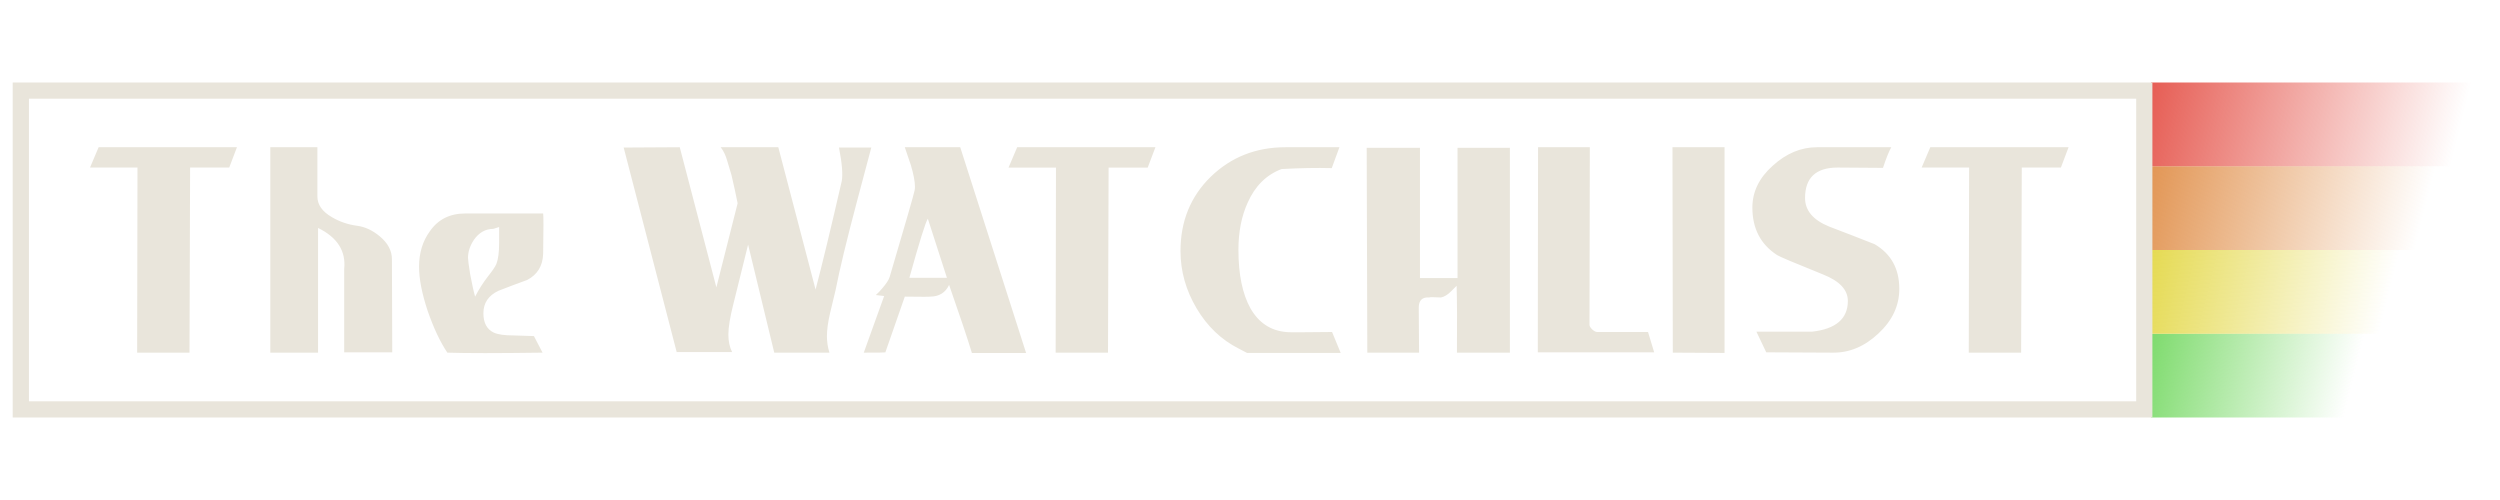
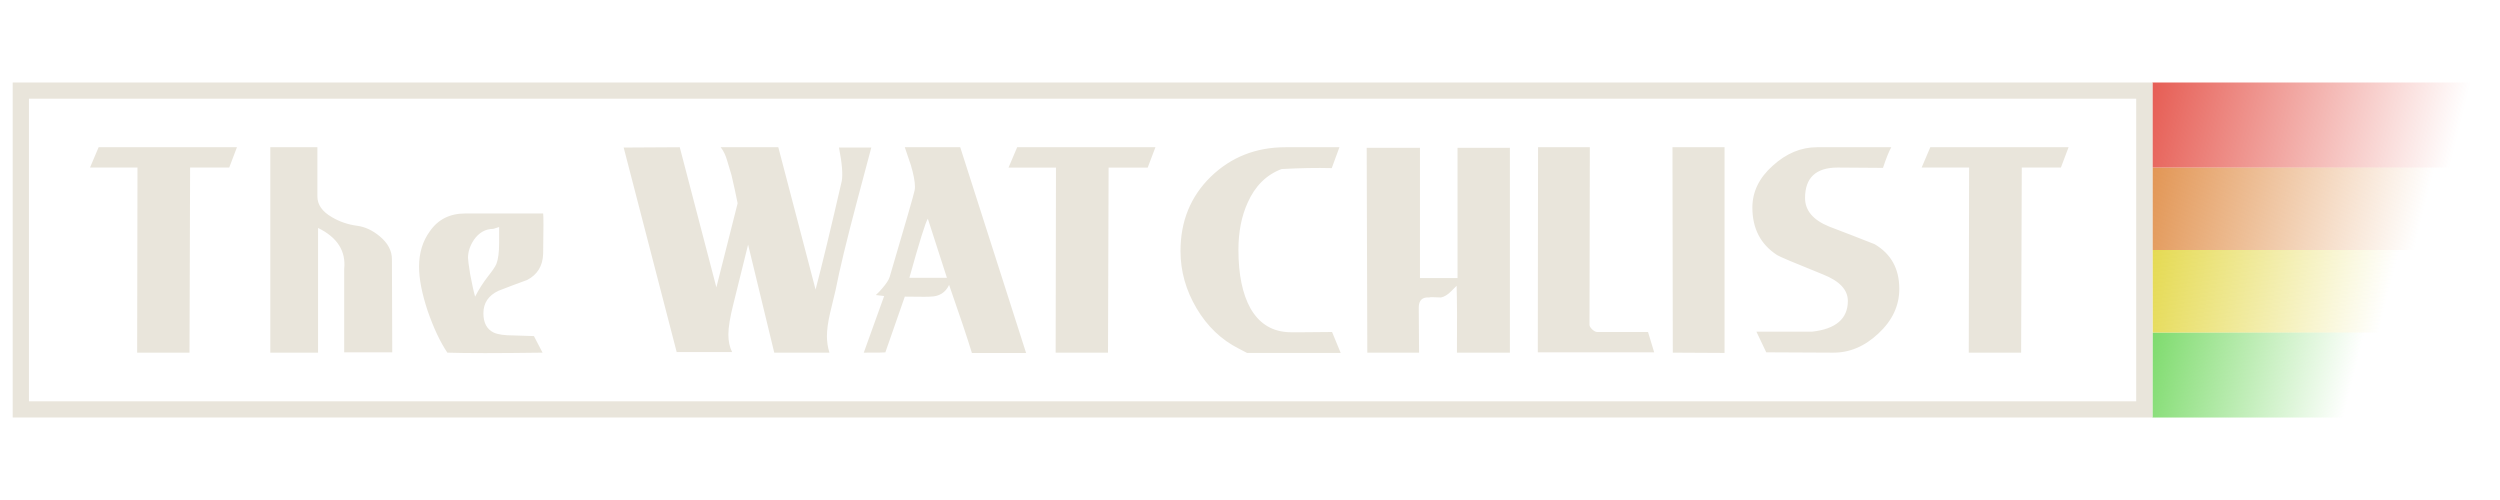
<svg xmlns="http://www.w3.org/2000/svg" version="1.2" viewBox="0 0 1000 200" width="1000" height="200">
  <defs>
-     <linearGradient id="g1" x2="1" gradientUnits="userSpaceOnUse" gradientTransform="matrix(134,33.5,-15.765,63.059,860.415,133.5)">
+     <linearGradient id="g1" x2="1" gradientUnits="userSpaceOnUse" gradientTransform="matrix(133.176,33.294,-15.826,63.303,860.906,133.358)">
      <stop offset="0" stop-color="#7edb6d" />
      <stop offset=".6" stop-color="#7edb6d" stop-opacity="0" />
    </linearGradient>
-     <linearGradient id="g2" x2="1" gradientUnits="userSpaceOnUse" gradientTransform="matrix(134,33.5,-15.765,63.059,860.415,100)">
+     <linearGradient id="g2" x2="1" gradientUnits="userSpaceOnUse" gradientTransform="matrix(132.979,33.245,-15.588,62.353,860.987,99.873)">
      <stop offset="0" stop-color="#e5da52" />
      <stop offset=".7" stop-color="#e5da52" stop-opacity="0" />
    </linearGradient>
-     <linearGradient id="g3" x2="1" gradientUnits="userSpaceOnUse" gradientTransform="matrix(134,33.5,-15.765,63.059,860.415,66.5)">
+     <linearGradient id="g3" x2="1" gradientUnits="userSpaceOnUse" gradientTransform="matrix(132.979,33.245,-15.591,62.362,860.986,66.878)">
      <stop offset="0" stop-color="#e29655" />
      <stop offset=".8" stop-color="#e29655" stop-opacity="0" />
    </linearGradient>
-     <linearGradient id="g4" x2="1" gradientUnits="userSpaceOnUse" gradientTransform="matrix(134,33.5,-15.765,63.059,860.415,33)">
+     <linearGradient id="g4" x2="1" gradientUnits="userSpaceOnUse" gradientTransform="matrix(133.214,33.304,-15.826,63.303,860.868,33.348)">
      <stop offset="0" stop-color="#e65d54" />
      <stop offset=".9" stop-color="#e65d54" stop-opacity="0" />
    </linearGradient>
  </defs>
  <style>
		.s0 { fill: url(#g1) } 
		.s1 { fill: url(#g2) } 
		.s2 { fill: url(#g3) } 
		.s3 { fill: url(#g4) } 
		.s4 { fill: #e9e5db } 
	</style>
-   <g id="Folder 3">
-     <g id="Folder 2">
-       <path id="Shape 2 copy 3" fill-rule="evenodd" class="s0" d="m994.42 133.5v33.5h-134v-33.5z" />
-       <path id="Shape 2 copy 2" fill-rule="evenodd" class="s1" d="m994.42 100v33.5h-134v-33.5z" />
-       <path id="Shape 2 copy" fill-rule="evenodd" class="s2" d="m994.42 66.5v33.5h-134v-33.5z" />
-       <path id="Shape 2" fill-rule="evenodd" class="s3" d="m994.42 33v33.5h-134v-33.5z" />
+   <g id="Full Logo">
+     <g id="Prism">
+       <path id="Green" fill-rule="evenodd" class="s0" d="m994 133v34h-133.04l0.04-34z" />
+       <path id="Yellow" fill-rule="evenodd" class="s1" d="m994 100v33h-133l-0.04-33z" />
+       <path id="Orange" fill-rule="evenodd" class="s2" d="m994 67v33h-133.04v-33z" />
+       <path id="Red" fill-rule="evenodd" class="s3" d="m994 33v34h-133.04v-34z" />
    </g>
-     <g id="Folder 1">
-       <path id="The WATCHLIST" fill-rule="evenodd" class="s4" d="m39.45 58.89h55.33l-3.09 8.13h-15.65l-0.24 74.04h-20.94l0.13-74.04h-18.98zm117.32 44.85l0.13 37.19h-19.22v-33.37q1.11-10.72-10.46-16.38v49.88h-19.1v-82.17h18.84v19.71q0 4.93 5.8 8.26 4.56 2.72 10.09 3.45 4.69 0.61 9.01 4.18 4.93 4.08 4.91 9.25zm60.49-2.21q-0.24 7.26-6.4 10.46-5.79 2.1-11.47 4.32-6.03 2.84-6.03 9 0 5.77 4.19 7.75 2.46 1.11 7.76 1.11 0.99 0 8.26 0.26l3.45 6.63q-26.86 0.37-38.08 0-4.3-6.4-7.89-16.75-3.43-10.35-3.43-17.61 0-8.26 4.3-14.16 4.93-7.15 14.18-7.15h31.16q0.24 1.23 0 16.14zm-17.61-4.32q0-7.63 0-6.4l-2.34 0.74q-4.69 0-7.78 4.43-2.33 3.56-2.33 7.15 0 1.1 0.86 6.53 1.13 6.03 1.99 8.99 2.21-4.32 5.17-8.13 2.57-3.2 3.33-4.93 1.1-2.83 1.1-8.38zm134.58 18.84q-1.1 4.57-2.22 9.26-1.24 5.42-1.24 9.12 0 3.43 1 6.63h-22.07l-10.46-43.22-5.92 23.88q-1.97 7.78-1.97 12.08 0 4.06 1.49 7.02h-22.17l-21.2-81.8 22.43-0.13 14.65 56.06 8.5-33.63q-1.11-5.66-2.47-11.34-0.86-2.84-1.73-5.77-0.86-3.1-2.57-5.32h23.04l14.91 56.93q3.81-14.42 10.47-43.38 0.73-4.06-1.11-13.42h12.93q-3.09 11.45-5.67 21.31-6.28 23.66-8.62 35.72zm49.86-57.16l26.35 82.3h-21.68q-2.57-8.49-9.12-27.23-2.2 4.69-7.63 4.69 0 0.13-10.09 0l-7.78 22.3q-0.24 0.11-8.63 0.11l8.15-22.65-3.33-0.39q1.47-1.34 2.47-2.57 2.57-2.96 3.07-4.69 9.61-32.53 9.98-34.62 0.13-0.61 0.13-1.47 0-3.07-1.6-8.5-1.23-3.59-2.46-7.28zm-20.34 52.24h15.02l-7.63-23.65q-1.36 1.97-7.39 23.65zm43.12-52.24h55.3l-3.09 8.15h-15.64l-0.24 74.02h-20.94l0.13-74.02h-18.98zm125.96 73.91l3.44 8.37h-37.46l-3.31-1.73q-10.48-5.3-16.88-16.13-6.42-10.84-6.42-22.9 0-17.88 12.09-29.7 12.19-11.82 29.93-11.82h21.55l-3.07 8.36q-8.99-0.24-20.08 0.37-9.12 3.46-13.55 13.44-3.7 8.13-3.7 18.85 0 14.78 4.8 23.4 4.93 8.63 14.18 9.49 0 0.24 18.48 0zm71.13-73.68v81.94h-21.18q0.13-18.48-0.13-26.74-0.11 0.11-2.21 2.21-2.09 2.09-4.06 2.46-4.82-0.24-4.56 0-4.32-0.37-4.32 4.07l0.13 18h-20.71l-0.24-81.94h21.31v52.11h15.02v-52.11zm11.26-0.23h20.71l-0.13 71.08q0 0.74 1.12 1.84 1.11 0.99 1.97 0.99h20.32l2.46 8.13h-46.55zm74.6 0v82.28l-20.7-0.11-0.13-82.17zm37 0h29.7q-1.36 2.33-3.33 8.26l-18.11-0.13q-13.06 0-13.06 12.19 0 7.52 9.73 11.45 9.12 3.46 18.11 7.02 9.86 5.8 9.86 17.88 0 10.09-8.37 17.85-8.25 7.76-18.24 7.65l-26.61-0.13-3.93-8.25q1.23 0 22.18 0 14.39-1.6 14.39-12.32 0-6.66-9.96-10.59-17.14-6.9-18.37-7.76-9.86-6.42-9.86-18.98 0-9.49 8.15-16.75 8.12-7.39 17.72-7.39zm45.3 0h55.31l-3.07 8.13h-15.65l-0.26 74.04h-20.94l0.13-74.04h-18.98z" />
-       <path id="Shape 3 copy" fill-rule="evenodd" class="s4" d="m860.96 33v134h-855.88v-134zm-6.48 6.48v121.04h-842.9v-121.04z" />
+     <g id="Logo">
+       <path id="The Watchlist" fill-rule="evenodd" class="s4" d="m39.45 58.89h55.33l-3.09 8.13h-15.65l-0.24 74.04h-20.94l0.13-74.04h-18.98zm117.32 44.85l0.13 37.19h-19.22v-33.37q1.11-10.72-10.46-16.38v49.88h-19.1v-82.17h18.84v19.71q0 4.93 5.8 8.26 4.56 2.72 10.09 3.45 4.69 0.61 9.01 4.18 4.93 4.08 4.91 9.25zm60.49-2.21q-0.24 7.26-6.4 10.46-5.79 2.1-11.47 4.32-6.03 2.84-6.03 9 0 5.77 4.19 7.75 2.46 1.11 7.76 1.11 0.99 0 8.26 0.26l3.45 6.63q-26.86 0.37-38.08 0-4.3-6.4-7.89-16.75-3.43-10.35-3.43-17.61 0-8.26 4.3-14.16 4.93-7.15 14.18-7.15h31.16q0.24 1.23 0 16.14zm-17.61-4.32q0-7.63 0-6.4l-2.34 0.74q-4.69 0-7.78 4.43-2.33 3.56-2.33 7.15 0 1.1 0.86 6.53 1.13 6.03 1.99 8.99 2.21-4.32 5.17-8.13 2.57-3.2 3.33-4.93 1.1-2.83 1.1-8.38zm134.58 18.84q-1.1 4.57-2.22 9.26-1.24 5.42-1.24 9.12 0 3.43 1 6.63h-22.07l-10.46-43.22-5.92 23.88q-1.97 7.78-1.97 12.08 0 4.06 1.49 7.02h-22.17l-21.2-81.8 22.43-0.13 14.65 56.06 8.5-33.63q-1.11-5.66-2.47-11.34-0.86-2.84-1.73-5.77-0.86-3.1-2.57-5.32h23.04l14.91 56.93q3.81-14.42 10.47-43.38 0.73-4.06-1.11-13.42h12.93q-3.09 11.45-5.67 21.31-6.28 23.66-8.62 35.72zm49.86-57.16l26.35 82.3h-21.68q-2.57-8.49-9.12-27.23-2.2 4.69-7.63 4.69 0 0.13-10.09 0l-7.78 22.3q-0.24 0.11-8.63 0.11l8.15-22.65-3.33-0.39q1.47-1.34 2.47-2.57 2.57-2.96 3.07-4.69 9.61-32.53 9.98-34.62 0.13-0.61 0.13-1.47 0-3.07-1.6-8.5-1.23-3.59-2.46-7.28zm-20.34 52.24h15.02l-7.63-23.65q-1.36 1.97-7.39 23.65zm43.12-52.24h55.3l-3.09 8.15h-15.64l-0.24 74.02h-20.94l0.13-74.02h-18.98zm125.96 73.91l3.44 8.37h-37.46l-3.31-1.73q-10.48-5.3-16.88-16.13-6.42-10.84-6.42-22.9 0-17.88 12.09-29.7 12.19-11.82 29.93-11.82h21.55l-3.07 8.36q-8.99-0.24-20.08 0.37-9.12 3.46-13.55 13.44-3.7 8.13-3.7 18.85 0 14.78 4.8 23.4 4.93 8.63 14.18 9.49 0 0.24 18.48 0zm71.13-73.68v81.94h-21.18q0.13-18.48-0.13-26.74-0.11 0.11-2.21 2.21-2.09 2.09-4.06 2.46-4.82-0.24-4.56 0-4.32-0.37-4.32 4.07l0.13 18h-20.71l-0.24-81.94h21.31v52.11h15.02v-52.11zm11.26-0.23h20.71l-0.13 71.08q0 0.74 1.12 1.84 1.11 0.99 1.97 0.99h20.32l2.46 8.13h-46.55zm74.6 0v82.28l-20.7-0.11-0.13-82.17zm37 0h29.7q-1.36 2.33-3.33 8.26l-18.11-0.13q-13.06 0-13.06 12.19 0 7.52 9.73 11.45 9.12 3.46 18.11 7.02 9.86 5.8 9.86 17.88 0 10.09-8.37 17.85-8.25 7.76-18.24 7.65l-26.61-0.13-3.93-8.25q1.23 0 22.18 0 14.39-1.6 14.39-12.32 0-6.66-9.96-10.59-17.14-6.9-18.37-7.76-9.86-6.42-9.86-18.98 0-9.49 8.15-16.75 8.12-7.39 17.72-7.39zm45.3 0h55.31l-3.07 8.13h-15.65l-0.26 74.04h-20.94l0.13-74.04h-18.98z" />
+       <path id="Box" fill-rule="evenodd" class="s4" d="m861 33v134h-855.92v-134zm-6.52 6.48v121.04h-842.9v-121.04z" />
    </g>
  </g>
</svg>
